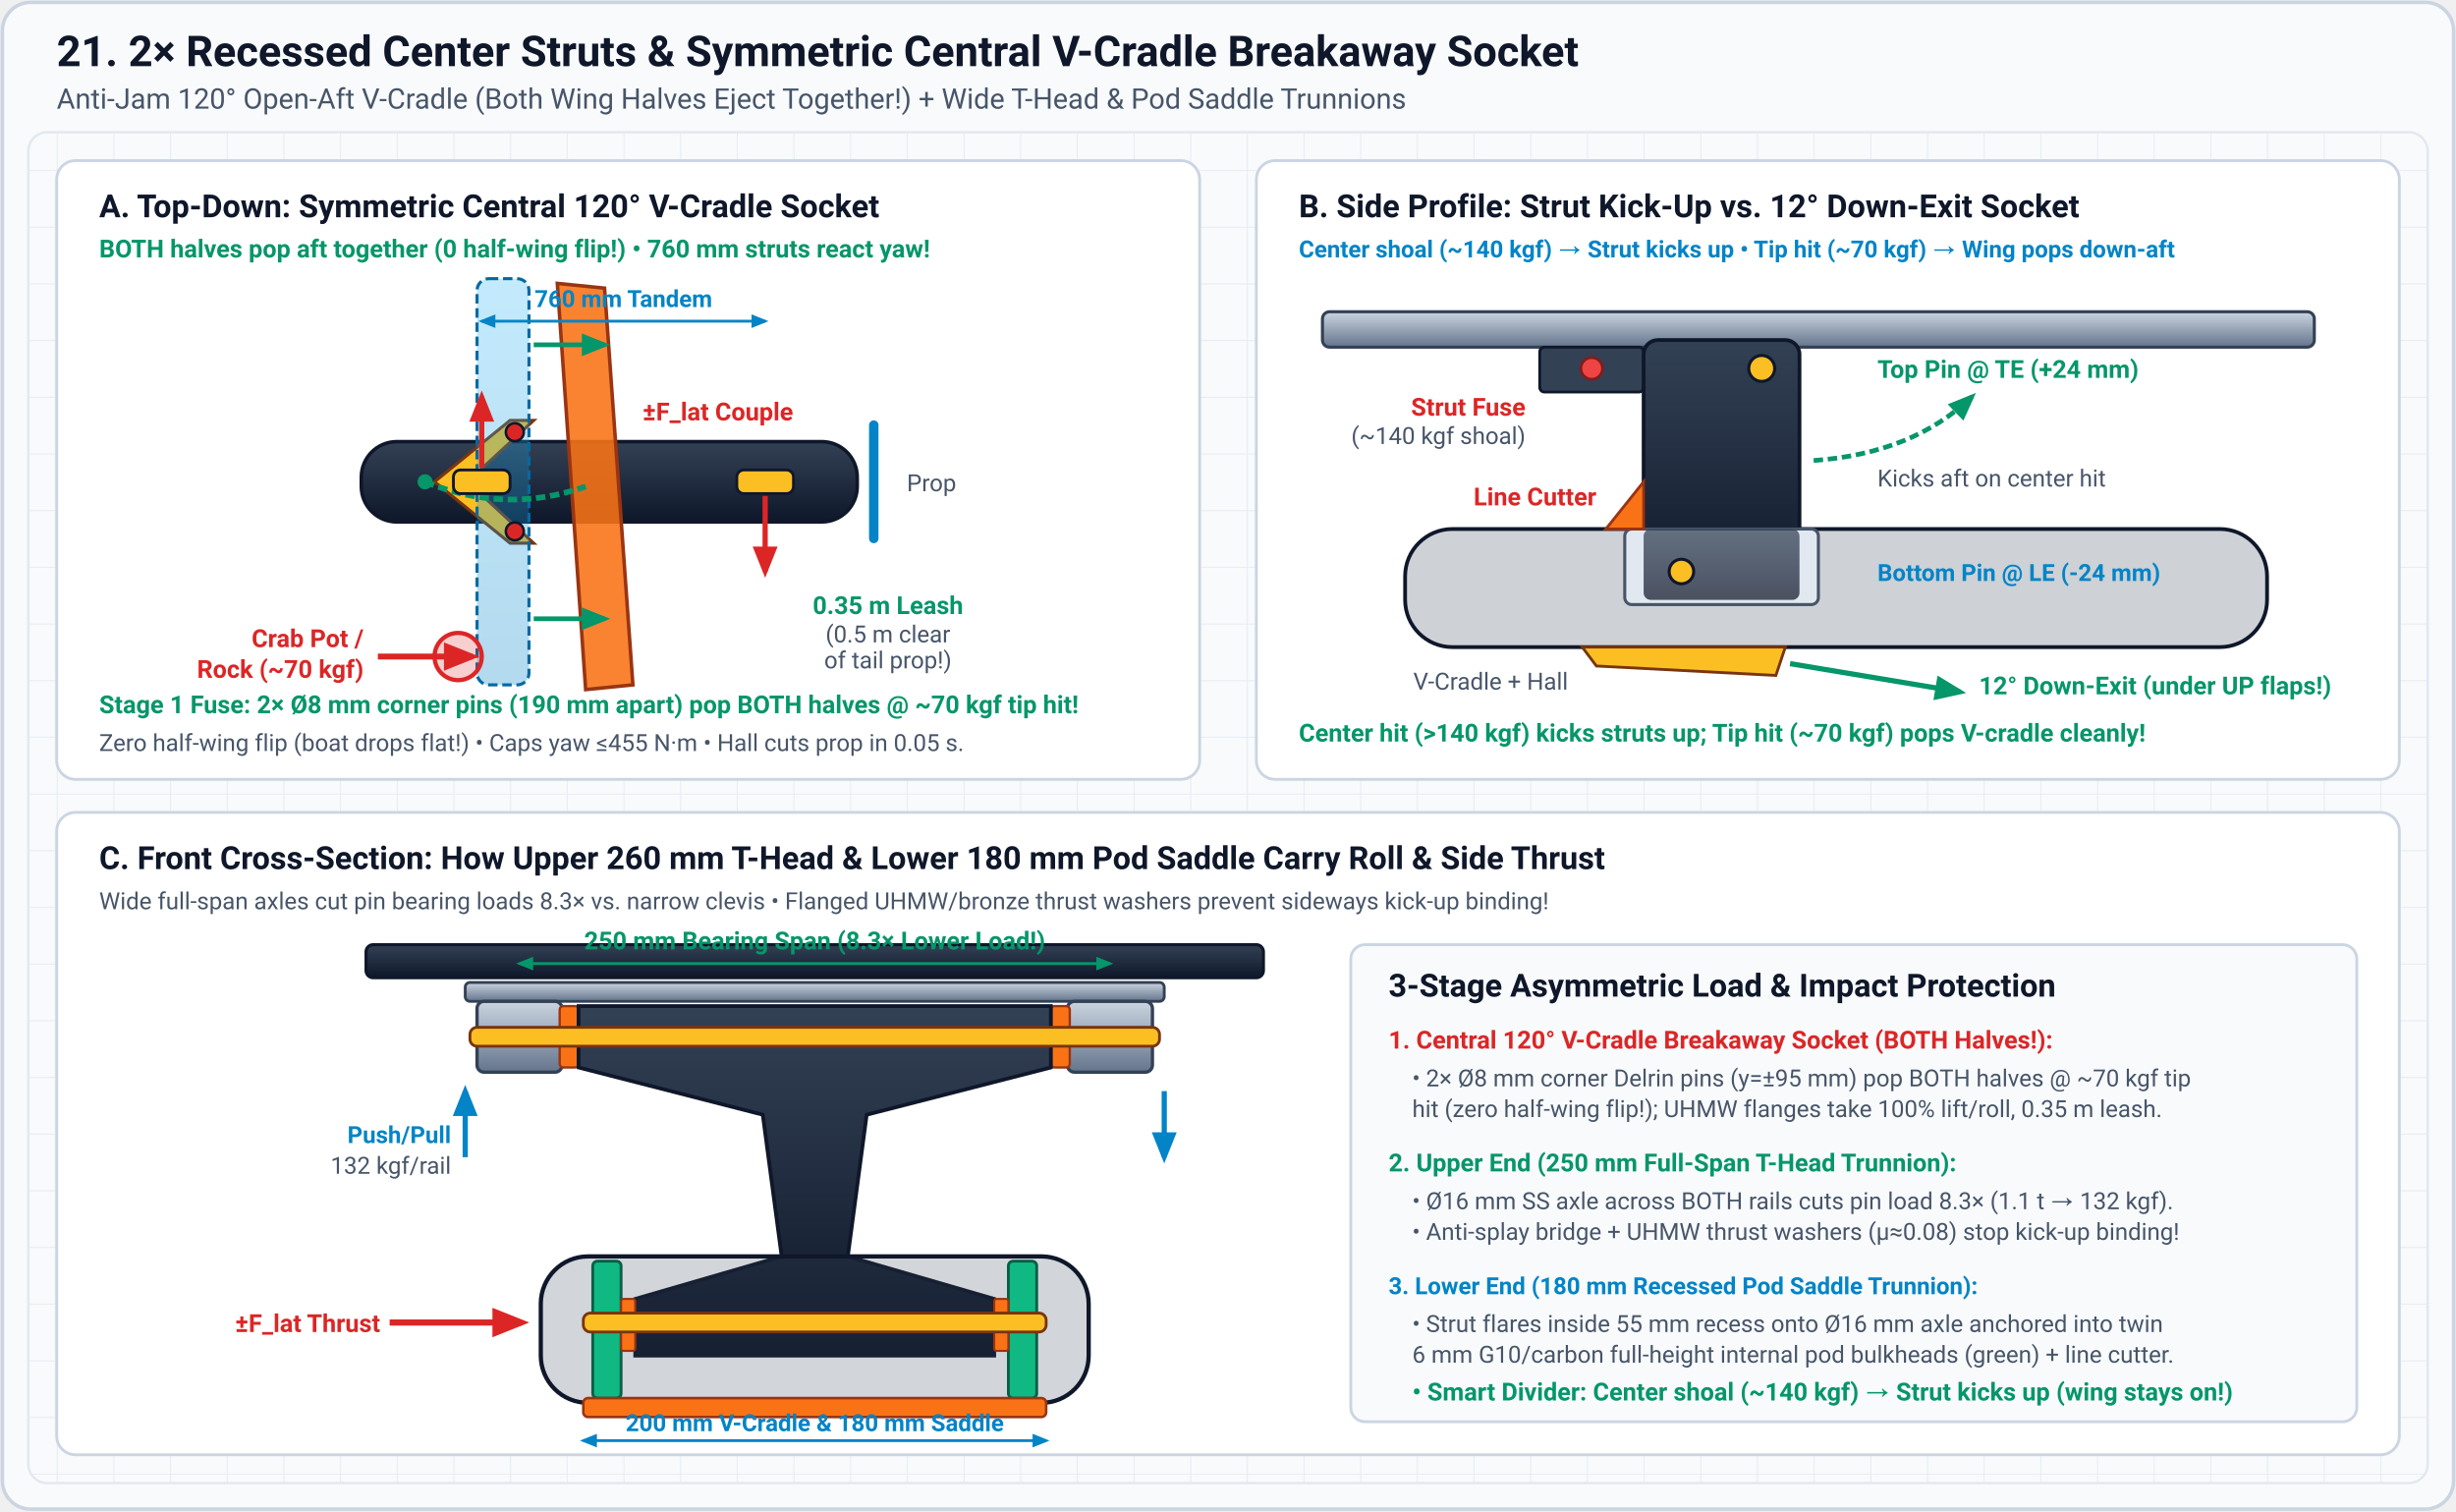
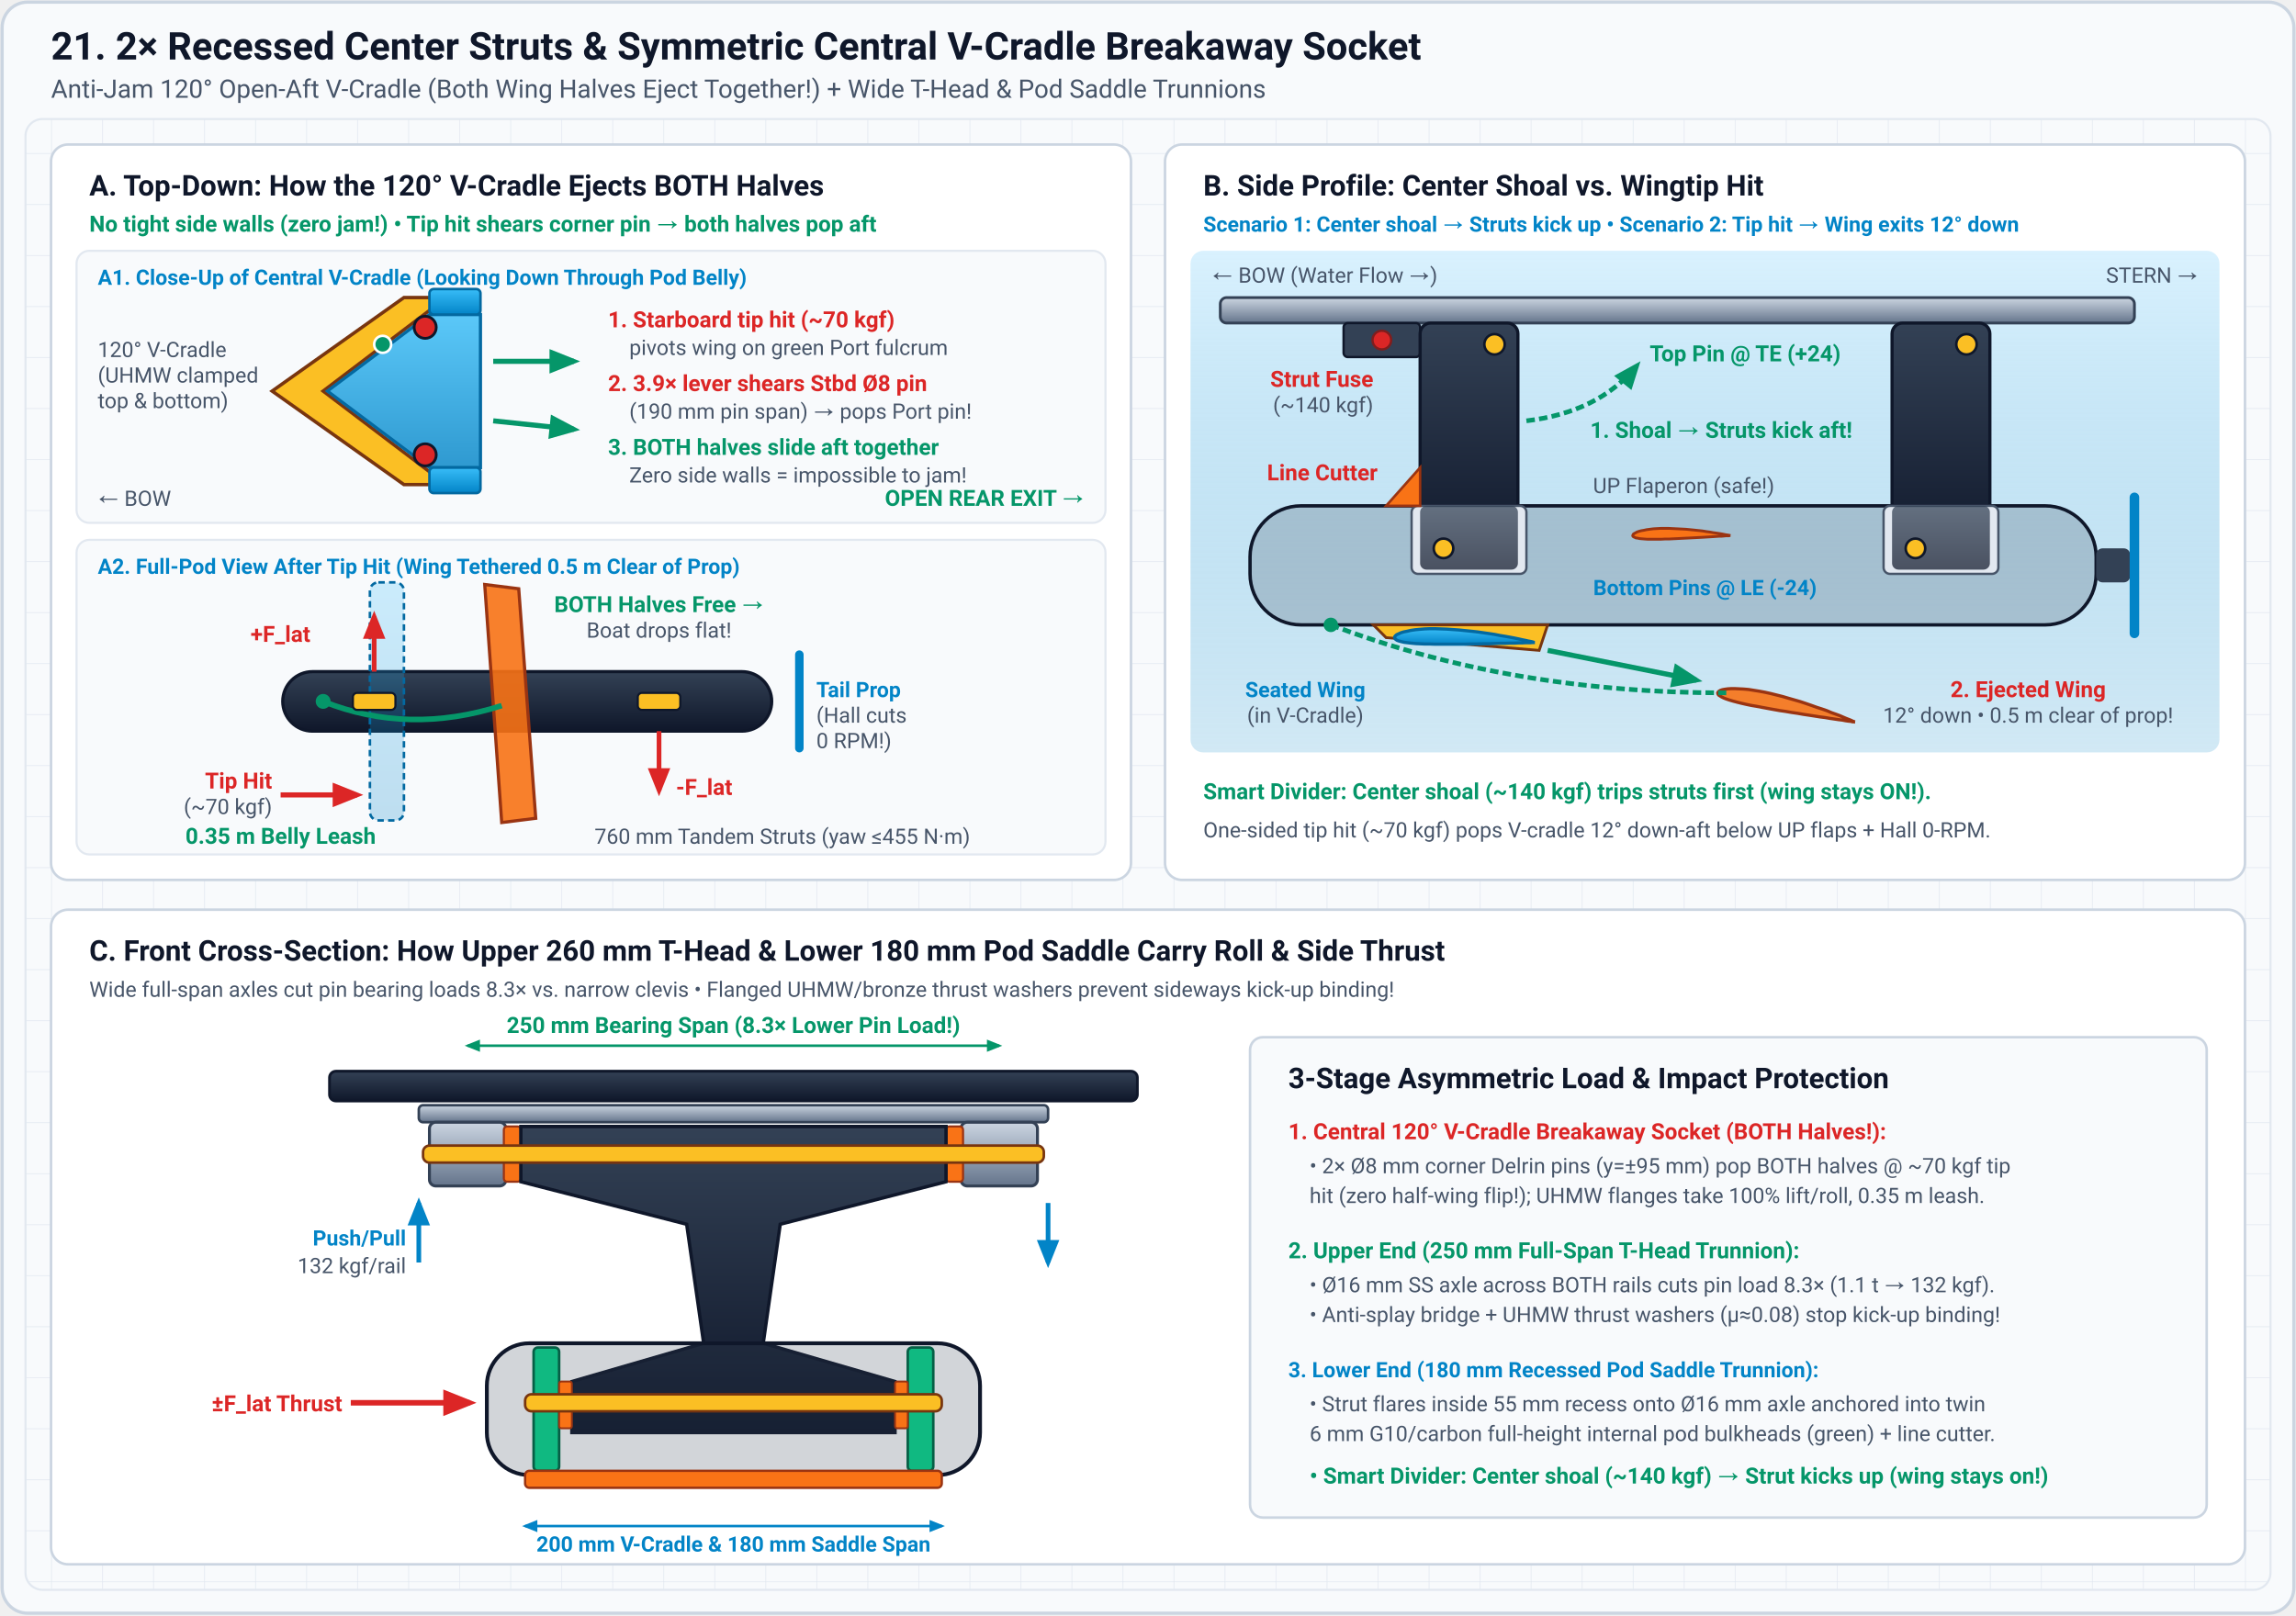
- <svg xmlns="http://www.w3.org/2000/svg" viewBox="0 0 1040 640" width="1040" height="640">
+ <svg xmlns="http://www.w3.org/2000/svg" viewBox="0 0 1080 760" width="1080" height="760">
  <defs>
    <pattern id="grid" width="24" height="24" patternUnits="userSpaceOnUse">
      <path d="M 24 0 L 0 0 0 24" fill="none" stroke="#E2E8F0" stroke-width="0.6" />
    </pattern>
    <linearGradient id="carbon" x1="0" y1="0" x2="0" y2="1">
      <stop offset="0%" stop-color="#334155" />
      <stop offset="100%" stop-color="#0F172A" />
    </linearGradient>
    <linearGradient id="alu" x1="0" y1="0" x2="0" y2="1">
      <stop offset="0%" stop-color="#CBD5E1" />
      <stop offset="100%" stop-color="#64748B" />
    </linearGradient>
    <linearGradient id="wingBlue" x1="0" y1="0" x2="0" y2="1">
      <stop offset="0%" stop-color="#38BDF8" />
      <stop offset="100%" stop-color="#0284C7" />
    </linearGradient>
    <linearGradient id="wingTeal" x1="0" y1="0" x2="0" y2="1">
      <stop offset="0%" stop-color="#2DD4BF" />
      <stop offset="100%" stop-color="#0D9488" />
    </linearGradient>
    <linearGradient id="water" x1="0" y1="0" x2="0" y2="1">
      <stop offset="0%" stop-color="#BAE6FD" stop-opacity="0.55" />
      <stop offset="100%" stop-color="#0284C7" stop-opacity="0.18" />
    </linearGradient>
    <linearGradient id="kevlar" x1="0" y1="0" x2="1" y2="0">
      <stop offset="0%" stop-color="#FBBF24" />
      <stop offset="100%" stop-color="#D97706" />
    </linearGradient>
    <linearGradient id="tubeGrad" x1="0" y1="0" x2="0" y2="1">
      <stop offset="0%" stop-color="#F1F5F9" />
      <stop offset="55%" stop-color="#CBD5E1" />
      <stop offset="100%" stop-color="#94A3B8" />
    </linearGradient>
    <marker id="arrDark" viewBox="0 0 10 10" refX="8" refY="5" markerWidth="6" markerHeight="6" orient="auto-start-reverse">
      <path d="M 0 1 L 10 5 L 0 9 z" fill="#334155" />
    </marker>
    <marker id="arrBlue" viewBox="0 0 10 10" refX="8" refY="5" markerWidth="6" markerHeight="6" orient="auto-start-reverse">
      <path d="M 0 1 L 10 5 L 0 9 z" fill="#0284C7" />
    </marker>
    <marker id="arrGreen" viewBox="0 0 10 10" refX="8" refY="5" markerWidth="6" markerHeight="6" orient="auto-start-reverse">
      <path d="M 0 1 L 10 5 L 0 9 z" fill="#059669" />
    </marker>
    <marker id="arrRed" viewBox="0 0 10 10" refX="8" refY="5" markerWidth="6" markerHeight="6" orient="auto-start-reverse">
      <path d="M 0 1 L 10 5 L 0 9 z" fill="#DC2626" />
    </marker>
    <style>
      text { font-family: -apple-system, BlinkMacSystemFont, "Segoe UI", Roboto, Helvetica, Arial, sans-serif; }
      .title { font-size: 18px; font-weight: 700; fill: #0F172A; }
      .sub { font-size: 12px; fill: #475569; }
      .sec { font-size: 13.5px; font-weight: 700; fill: #0F172A; }
      .lbl { font-size: 11px; font-weight: 600; fill: #1E293B; }
      .lbl-sm { font-size: 10px; fill: #475569; }
      .lbl-w { font-size: 10.5px; font-weight: 700; fill: #FFFFFF; }
      .dim { font-size: 10px; font-weight: 600; fill: #0284C7; }
      .ok { font-size: 10.5px; font-weight: 700; fill: #059669; }
      .warn { font-size: 10.5px; font-weight: 700; fill: #DC2626; }
    </style>
  </defs>
-   <rect x="1" y="1" width="1038" height="638" rx="12" fill="#F8FAFC" stroke="#CBD5E1" stroke-width="1.5" />
-   <rect x="12" y="56" width="1016" height="572" rx="8" fill="url(#grid)" stroke="#E2E8F0" stroke-width="1" />
+   <rect x="1" y="1" width="1078" height="758" rx="12" fill="#F8FAFC" stroke="#CBD5E1" stroke-width="1.5" />
+   <rect x="12" y="56" width="1056" height="692" rx="8" fill="url(#grid)" stroke="#E2E8F0" stroke-width="1" />
  <text x="24" y="28" class="title">21. 2× Recessed Center Struts &amp; Symmetric Central V-Cradle Breakaway Socket</text>
  <text x="24" y="46" class="sub">Anti-Jam 120° Open-Aft V-Cradle (Both Wing Halves Eject Together!) + Wide T-Head &amp; Pod Saddle Trunnions</text>
-   <rect x="24" y="68" width="484" height="262" rx="8" fill="#FFFFFF" stroke="#CBD5E1" stroke-width="1.2" />
-   <text x="42" y="92" class="sec">A. Top-Down: Symmetric Central 120° V-Cradle Socket</text>
-   <text x="42" y="109" class="ok">BOTH halves pop aft together (0 half-wing flip!) • 760 mm struts react yaw!</text>
-   <rect x="153" y="187" width="210" height="34" rx="15" fill="url(#carbon)" stroke="#0F172A" stroke-width="1.5" />
-   <line x1="370" y1="180" x2="370" y2="228" stroke="#0284C7" stroke-width="4" stroke-linecap="round" />
-   <text x="384" y="208" class="lbl-sm">Prop</text>
-   <path d="M 184 204 L 216 178 L 226 178 L 198 204 L 226 230 L 216 230 Z" fill="#FBBF24" stroke="#78350F" stroke-width="1.3" />
-   <rect x="202" y="118" width="22" height="172" rx="5" fill="url(#wingBlue)" fill-opacity="0.30" stroke="#0369A1" stroke-width="1.3" stroke-dasharray="4,2" />
-   <circle cx="218" cy="183" r="3.8" fill="#DC2626" stroke="#0F172A" stroke-width="1.1" />
-   <circle cx="218" cy="225" r="3.8" fill="#DC2626" stroke="#0F172A" stroke-width="1.1" />
-   <polygon points="236,120 256,122 268,290 248,292" fill="#F97316" fill-opacity="0.88" stroke="#9A3412" stroke-width="1.5" />
-   <path d="M 180 204 Q 214 218 248 206" fill="none" stroke="#059669" stroke-width="2.4" stroke-dasharray="4,2" />
-   <circle cx="180" cy="204" r="3.2" fill="#059669" />
-   <circle cx="194" cy="278" r="10" fill="#DC2626" fill-opacity="0.22" stroke="#DC2626" stroke-width="1.8" />
-   <line x1="160" y1="278" x2="200" y2="278" stroke="#DC2626" stroke-width="2.5" marker-end="url(#arrRed)" />
-   <text x="154" y="274" text-anchor="end" class="warn">Crab Pot /</text>
-   <text x="154" y="287" text-anchor="end" class="warn">Rock (~70 kgf)</text>
-   <line x1="226" y1="146" x2="256" y2="146" stroke="#059669" stroke-width="2" marker-end="url(#arrGreen)" />
-   <line x1="226" y1="262" x2="256" y2="262" stroke="#059669" stroke-width="2" marker-end="url(#arrGreen)" />
-   <rect x="192" y="199" width="24" height="10" rx="3" fill="#FBBF24" stroke="#0F172A" stroke-width="1.2" />
-   <rect x="312" y="199" width="24" height="10" rx="3" fill="#FBBF24" stroke="#0F172A" stroke-width="1.2" />
-   <line x1="204" y1="198" x2="204" y2="168" stroke="#DC2626" stroke-width="2.2" marker-end="url(#arrRed)" />
-   <line x1="324" y1="210" x2="324" y2="242" stroke="#DC2626" stroke-width="2.2" marker-end="url(#arrRed)" />
-   <text x="304" y="178" text-anchor="middle" class="warn">±F_lat Couple</text>
-   <text x="376" y="260" text-anchor="middle" class="ok">0.35 m Leash</text>
-   <text x="376" y="272" text-anchor="middle" class="lbl-sm">(0.5 m clear</text>
-   <text x="376" y="283" text-anchor="middle" class="lbl-sm">of tail prop!)</text>
-   <line x1="204.0" y1="136.0" x2="324.0" y2="136.0" stroke="#0284C7" stroke-width="1.2" marker-start="url(#arrBlue)" marker-end="url(#arrBlue)" />
-   <text x="264.0" y="130.0" text-anchor="middle" class="dim">760 mm Tandem</text>
-   <text x="42" y="302" class="ok">Stage 1 Fuse: 2× Ø8 mm corner pins (190 mm apart) pop BOTH halves @ ~70 kgf tip hit!</text>
-   <text x="42" y="318" class="lbl-sm">Zero half-wing flip (boat drops flat!) • Caps yaw ≤455 N·m • Hall cuts prop in 0.05 s.</text>
-   <rect x="532" y="68" width="484" height="262" rx="8" fill="#FFFFFF" stroke="#CBD5E1" stroke-width="1.2" />
-   <text x="550" y="92" class="sec">B. Side Profile: Strut Kick-Up vs. 12° Down-Exit Socket</text>
-   <text x="550" y="109" class="dim">Center shoal (~140 kgf) → Strut kicks up • Tip hit (~70 kgf) → Wing pops down-aft</text>
-   <rect x="560" y="132" width="420" height="15" rx="3" fill="url(#alu)" stroke="#334155" stroke-width="1.3" />
-   <rect x="652" y="147" width="44" height="19" rx="2" fill="#334155" stroke="#0F172A" stroke-width="1.2" />
-   <circle cx="674" cy="156" r="4.6" fill="#EF4444" stroke="#7F1D1D" stroke-width="1.2" />
-   <rect x="696" y="144" width="66" height="110" rx="6" fill="url(#carbon)" stroke="#0F172A" stroke-width="1.6" />
-   <circle cx="746" cy="156" r="5.5" fill="#FBBF24" stroke="#0F172A" stroke-width="1.3" />
-   <rect x="595" y="224" width="365" height="50" rx="20" fill="#334155" fill-opacity="0.24" stroke="#0F172A" stroke-width="1.6" />
-   <rect x="688" y="224" width="82" height="32" rx="3" fill="#E2E8F0" stroke="#475569" stroke-width="1.3" />
-   <rect x="696" y="224" width="66" height="30" rx="3" fill="url(#carbon)" fill-opacity="0.72" />
-   <circle cx="712" cy="242" r="5.2" fill="#FBBF24" stroke="#0F172A" stroke-width="1.3" />
-   <polygon points="696,224 680,224 696,204" fill="#F97316" stroke="#9A3412" stroke-width="1.2" />
-   <polygon points="670,274 756,274 752,286 676,282" fill="#FBBF24" stroke="#78350F" stroke-width="1.2" />
-   <path d="M 758 281 L 830 293" fill="none" stroke="#059669" stroke-width="2.2" marker-end="url(#arrGreen)" />
-   <path d="M 768 195 Q 810 192 835 168" fill="none" stroke="#059669" stroke-width="2" stroke-dasharray="4,2" marker-end="url(#arrGreen)" />
-   <text x="646" y="176" text-anchor="end" class="warn">Strut Fuse</text>
-   <text x="646" y="188" text-anchor="end" class="lbl-sm">(~140 kgf shoal)</text>
-   <text x="795" y="160" class="ok">Top Pin @ TE (+24 mm)</text>
-   <text x="795" y="206" class="lbl-sm">Kicks aft on center hit</text>
-   <text x="676" y="214" text-anchor="end" class="warn">Line Cutter</text>
-   <text x="795" y="246" class="dim">Bottom Pin @ LE (-24 mm)</text>
-   <text x="838" y="294" class="ok">12° Down-Exit (under UP flaps!)</text>
-   <text x="664" y="292" text-anchor="end" class="lbl-sm">V-Cradle + Hall</text>
-   <text x="550" y="314" class="ok">Center hit (&gt;140 kgf) kicks struts up; Tip hit (~70 kgf) pops V-cradle cleanly!</text>
-   <rect x="24" y="344" width="992" height="272" rx="8" fill="#FFFFFF" stroke="#CBD5E1" stroke-width="1.2" />
-   <text x="42" y="368" class="sec">C. Front Cross-Section: How Upper 260 mm T-Head &amp; Lower 180 mm Pod Saddle Carry Roll &amp; Side Thrust</text>
-   <text x="42" y="385" class="lbl-sm">Wide full-span axles cut pin bearing loads 8.3× vs. narrow clevis • Flanged UHMW/bronze thrust washers prevent sideways kick-up binding!</text>
-   <rect x="155" y="400" width="380" height="14" rx="3" fill="url(#carbon)" stroke="#0F172A" stroke-width="1.3" />
-   <rect x="197" y="416" width="296" height="8" rx="2" fill="url(#alu)" stroke="#334155" stroke-width="1.2" />
-   <rect x="202" y="424" width="36" height="30" rx="3" fill="url(#alu)" stroke="#334155" stroke-width="1.4" />
-   <rect x="237" y="426" width="8" height="26" rx="1.5" fill="#F97316" stroke="#9A3412" stroke-width="1" />
-   <rect x="452" y="424" width="36" height="30" rx="3" fill="url(#alu)" stroke="#334155" stroke-width="1.4" />
-   <rect x="445" y="426" width="8" height="26" rx="1.5" fill="#F97316" stroke="#9A3412" stroke-width="1" />
-   <path d="M 245 426 L 445 426 L 445 452 L 367 472 L 359 532 L 421 550 L 421 574 L 269 574 L 269 550 L 331 532 L 323 472 L 245 452 Z" fill="url(#carbon)" stroke="#0F172A" stroke-width="1.6" />
-   <rect x="199" y="435" width="292" height="8" rx="3" fill="#FBBF24" stroke="#78350F" stroke-width="1.2" />
-   <rect x="229" y="532" width="232" height="62" rx="20" fill="#334155" fill-opacity="0.22" stroke="#0F172A" stroke-width="1.8" />
-   <rect x="251" y="534" width="12" height="58" rx="2" fill="#10B981" stroke="#065F46" stroke-width="1.2" />
-   <rect x="263" y="550" width="6" height="22" rx="1" fill="#F97316" stroke="#9A3412" stroke-width="0.9" />
-   <rect x="427" y="534" width="12" height="58" rx="2" fill="#10B981" stroke="#065F46" stroke-width="1.2" />
-   <rect x="421" y="550" width="6" height="22" rx="1" fill="#F97316" stroke="#9A3412" stroke-width="0.9" />
-   <rect x="247" y="556" width="196" height="8" rx="3" fill="#FBBF24" stroke="#78350F" stroke-width="1.2" />
-   <rect x="247" y="592" width="196" height="8" rx="2" fill="#F97316" stroke="#9A3412" stroke-width="1.1" />
-   <line x1="197" y1="490" x2="197" y2="462" stroke="#0284C7" stroke-width="2.2" marker-end="url(#arrBlue)" />
-   <line x1="493" y1="462" x2="493" y2="490" stroke="#0284C7" stroke-width="2.2" marker-end="url(#arrBlue)" />
-   <text x="191" y="484" text-anchor="end" class="dim">Push/Pull</text>
-   <text x="191" y="497" text-anchor="end" class="lbl-sm">132 kgf/rail</text>
-   <line x1="165" y1="560" x2="221" y2="560" stroke="#DC2626" stroke-width="2.6" marker-end="url(#arrRed)" />
-   <text x="161" y="564" text-anchor="end" class="warn">±F_lat Thrust</text>
-   <line x1="220.0" y1="408.0" x2="470.0" y2="408.0" stroke="#059669" stroke-width="1.2" marker-start="url(#arrGreen)" marker-end="url(#arrGreen)" />
-   <text x="345.0" y="402.0" text-anchor="middle" class="ok">250 mm Bearing Span (8.3× Lower Load!)</text>
-   <line x1="247.0" y1="610.0" x2="443.0" y2="610.0" stroke="#0284C7" stroke-width="1.2" marker-start="url(#arrBlue)" marker-end="url(#arrBlue)" />
-   <text x="345.0" y="606.0" text-anchor="middle" class="dim">200 mm V-Cradle &amp; 180 mm Saddle</text>
-   <rect x="572" y="400" width="426" height="202" rx="6" fill="#F8FAFC" stroke="#CBD5E1" stroke-width="1.2" />
-   <text x="588" y="422" class="sec">3-Stage Asymmetric Load &amp; Impact Protection</text>
-   <text x="588" y="444" class="warn">1. Central 120° V-Cradle Breakaway Socket (BOTH Halves!):</text>
-   <text x="598" y="460" class="lbl-sm">• 2× Ø8 mm corner Delrin pins (y=±95 mm) pop BOTH halves @ ~70 kgf tip</text>
-   <text x="598" y="473" class="lbl-sm">  hit (zero half-wing flip!); UHMW flanges take 100% lift/roll, 0.35 m leash.</text>
-   <text x="588" y="496" class="ok">2. Upper End (250 mm Full-Span T-Head Trunnion):</text>
-   <text x="598" y="512" class="lbl-sm">• Ø16 mm SS axle across BOTH rails cuts pin load 8.3× (1.1 t → 132 kgf).</text>
-   <text x="598" y="525" class="lbl-sm">• Anti-splay bridge + UHMW thrust washers (μ≈0.08) stop kick-up binding!</text>
-   <text x="588" y="548" class="dim">3. Lower End (180 mm Recessed Pod Saddle Trunnion):</text>
-   <text x="598" y="564" class="lbl-sm">• Strut flares inside 55 mm recess onto Ø16 mm axle anchored into twin</text>
-   <text x="598" y="577" class="lbl-sm">  6 mm G10/carbon full-height internal pod bulkheads (green) + line cutter.</text>
-   <text x="598" y="593" class="ok">• Smart Divider: Center shoal (~140 kgf) → Strut kicks up (wing stays on!)</text>
+   <rect x="24" y="68" width="508" height="346" rx="8" fill="#FFFFFF" stroke="#CBD5E1" stroke-width="1.2" />
+   <text x="42" y="92" class="sec">A. Top-Down: How the 120° V-Cradle Ejects BOTH Halves</text>
+   <text x="42" y="109" class="ok">No tight side walls (zero jam!) • Tip hit shears corner pin → both halves pop aft</text>
+   <rect x="36" y="118" width="484" height="128" rx="6" fill="#F8FAFC" stroke="#E2E8F0" stroke-width="1" />
+   <text x="46" y="134" class="dim">A1. Close-Up of Central V-Cradle (Looking Down Through Pod Belly)</text>
+   <text x="46" y="238" class="lbl-sm">← BOW</text>
+   <text x="510" y="238" text-anchor="end" class="ok">OPEN REAR EXIT →</text>
+   <path d="M 128 184 L 190 140 L 210 140 L 152 184 L 210 228 L 190 228 Z" fill="#FBBF24" stroke="#78350F" stroke-width="1.6" />
+   <path d="M 154 184 L 202 148 L 226 148 L 226 220 L 202 220 Z" fill="url(#wingBlue)" fill-opacity="0.82" stroke="#0369A1" stroke-width="1.5" />
+   <rect x="202" y="136" width="24" height="12" rx="2" fill="url(#wingBlue)" stroke="#0369A1" stroke-width="1.2" />
+   <rect x="202" y="220" width="24" height="12" rx="2" fill="url(#wingBlue)" stroke="#0369A1" stroke-width="1.2" />
+   <circle cx="200" cy="154" r="5.2" fill="#DC2626" stroke="#0F172A" stroke-width="1.3" />
+   <circle cx="200" cy="214" r="5.2" fill="#DC2626" stroke="#0F172A" stroke-width="1.3" />
+   <circle cx="180" cy="162" r="4" fill="#059669" stroke="#FFFFFF" stroke-width="1.2" />
+   <line x1="232" y1="170" x2="270" y2="170" stroke="#059669" stroke-width="2.4" marker-end="url(#arrGreen)" />
+   <line x1="232" y1="198" x2="270" y2="202" stroke="#059669" stroke-width="2.4" marker-end="url(#arrGreen)" />
+   <text x="286" y="154" class="warn">1. Starboard tip hit (~70 kgf)</text>
+   <text x="296" y="167" class="lbl-sm">pivots wing on green Port fulcrum</text>
+   <text x="286" y="184" class="warn">2. 3.9× lever shears Stbd Ø8 pin</text>
+   <text x="296" y="197" class="lbl-sm">(190 mm pin span) → pops Port pin!</text>
+   <text x="286" y="214" class="ok">3. BOTH halves slide aft together</text>
+   <text x="296" y="227" class="lbl-sm">Zero side walls = impossible to jam!</text>
+   <text x="46" y="168" class="lbl-sm">120° V-Cradle</text>
+   <text x="46" y="180" class="lbl-sm">(UHMW clamped</text>
+   <text x="46" y="192" class="lbl-sm">top &amp; bottom)</text>
+   <rect x="36" y="254" width="484" height="148" rx="6" fill="#F8FAFC" stroke="#E2E8F0" stroke-width="1" />
+   <text x="46" y="270" class="dim">A2. Full-Pod View After Tip Hit (Wing Tethered 0.5 m Clear of Prop)</text>
+   <rect x="133" y="316" width="230" height="28" rx="14" fill="url(#carbon)" stroke="#0F172A" stroke-width="1.5" />
+   <line x1="376" y1="308" x2="376" y2="352" stroke="#0284C7" stroke-width="4" stroke-linecap="round" />
+   <text x="384" y="328" class="dim">Tail Prop</text>
+   <text x="384" y="340" class="lbl-sm">(Hall cuts</text>
+   <text x="384" y="352" class="lbl-sm">0 RPM!)</text>
+   <rect x="174" y="274" width="16" height="112" rx="4" fill="url(#wingBlue)" fill-opacity="0.24" stroke="#0369A1" stroke-width="1.2" stroke-dasharray="3,2" />
+   <polygon points="228,275 244,277 252,385 236,387" fill="#F97316" fill-opacity="0.90" stroke="#9A3412" stroke-width="1.5" />
+   <path d="M 152 330 Q 192 346 236 332" fill="none" stroke="#059669" stroke-width="2.6" />
+   <circle cx="152" cy="330" r="3.5" fill="#059669" />
+   <rect x="166" y="326" width="20" height="8" rx="2" fill="#FBBF24" stroke="#0F172A" stroke-width="1" />
+   <rect x="300" y="326" width="20" height="8" rx="2" fill="#FBBF24" stroke="#0F172A" stroke-width="1" />
+   <line x1="176" y1="316" x2="176" y2="290" stroke="#DC2626" stroke-width="2.2" marker-end="url(#arrRed)" />
+   <line x1="310" y1="344" x2="310" y2="372" stroke="#DC2626" stroke-width="2.2" marker-end="url(#arrRed)" />
+   <line x1="132" y1="374" x2="168" y2="374" stroke="#DC2626" stroke-width="2.4" marker-end="url(#arrRed)" />
+   <text x="128" y="371" text-anchor="end" class="warn">Tip Hit</text>
+   <text x="128" y="383" text-anchor="end" class="lbl-sm">(~70 kgf)</text>
+   <text x="146" y="302" text-anchor="end" class="warn">+F_lat</text>
+   <text x="318" y="374" class="warn">-F_lat</text>
+   <text x="310" y="288" text-anchor="middle" class="ok">BOTH Halves Free →</text>
+   <text x="310" y="300" text-anchor="middle" class="lbl-sm">Boat drops flat!</text>
+   <text x="132" y="397" text-anchor="middle" class="ok">0.35 m Belly Leash</text>
+   <text x="368" y="397" text-anchor="middle" class="lbl-sm">760 mm Tandem Struts (yaw ≤455 N·m)</text>
+   <rect x="548" y="68" width="508" height="346" rx="8" fill="#FFFFFF" stroke="#CBD5E1" stroke-width="1.2" />
+   <text x="566" y="92" class="sec">B. Side Profile: Center Shoal vs. Wingtip Hit</text>
+   <text x="566" y="109" class="dim">Scenario 1: Center shoal → Struts kick up • Scenario 2: Tip hit → Wing exits 12° down</text>
+   <rect x="560" y="118" width="484" height="236" rx="6" fill="url(#water)" />
+   <text x="570" y="133" class="lbl-sm">← BOW (Water Flow →)</text>
+   <text x="1034" y="133" text-anchor="end" class="lbl-sm">STERN →</text>
+   <rect x="574" y="140" width="430" height="12" rx="3" fill="url(#alu)" stroke="#334155" stroke-width="1.3" />
+   <rect x="632" y="152" width="36" height="16" rx="2" fill="#334155" stroke="#0F172A" stroke-width="1.1" />
+   <circle cx="650" cy="160" r="4.4" fill="#DC2626" stroke="#7F1D1D" stroke-width="1.1" />
+   <rect x="668" y="152" width="46" height="114" rx="5" fill="url(#carbon)" stroke="#0F172A" stroke-width="1.5" />
+   <circle cx="703" cy="162" r="4.8" fill="#FBBF24" stroke="#0F172A" stroke-width="1.2" />
+   <rect x="890" y="152" width="46" height="114" rx="5" fill="url(#carbon)" stroke="#0F172A" stroke-width="1.5" />
+   <circle cx="925" cy="162" r="4.8" fill="#FBBF24" stroke="#0F172A" stroke-width="1.2" />
+   <path d="M 718 198 Q 752 194 770 172" fill="none" stroke="#059669" stroke-width="2.2" stroke-dasharray="4,2" marker-end="url(#arrGreen)" />
+   <rect x="588" y="238" width="398" height="56" rx="24" fill="#334155" fill-opacity="0.22" stroke="#0F172A" stroke-width="1.6" />
+   <rect x="664" y="238" width="54" height="32" rx="3" fill="#E2E8F0" stroke="#475569" stroke-width="1.1" />
+   <rect x="668" y="238" width="46" height="30" rx="3" fill="url(#carbon)" fill-opacity="0.72" />
+   <circle cx="679" cy="258" r="4.6" fill="#FBBF24" stroke="#0F172A" stroke-width="1.2" />
+   <rect x="886" y="238" width="54" height="32" rx="3" fill="#E2E8F0" stroke="#475569" stroke-width="1.1" />
+   <rect x="890" y="238" width="46" height="30" rx="3" fill="url(#carbon)" fill-opacity="0.72" />
+   <circle cx="901" cy="258" r="4.6" fill="#FBBF24" stroke="#0F172A" stroke-width="1.2" />
+   <polygon points="668,238 652,238 668,220" fill="#F97316" stroke="#9A3412" stroke-width="1.2" />
+   <rect x="986" y="258" width="16" height="16" rx="3" fill="#334155" />
+   <line x1="1004" y1="234" x2="1004" y2="298" stroke="#0284C7" stroke-width="4.5" stroke-linecap="round" />
+   <polygon points="768.0,252.0 768.1,251.7 768.3,251.3 768.7,251.0 769.3,250.7 770.0,250.3 770.9,250.0 772.0,249.7 773.2,249.5 774.6,249.2 776.1,249.0 777.7,248.8 779.4,248.7 781.2,248.6 783.1,248.6 785.0,248.6 787.0,248.7 789.0,248.8 791.0,248.9 793.0,249.0 795.0,249.2 797.0,249.4 798.9,249.6 800.8,249.8 802.6,250.1 804.2,250.3 805.8,250.6 807.3,250.8 808.7,251.0 809.9,251.2 810.9,251.4 811.9,251.6 812.6,251.7 813.2,251.8 813.7,251.9 813.9,252.0 814.0,252.0 813.9,252.0 813.6,252.0 813.2,252.1 812.6,252.1 811.8,252.1 810.9,252.2 809.8,252.3 808.6,252.3 807.2,252.4 805.7,252.5 804.1,252.6 802.4,252.7 800.7,252.8 798.8,252.9 796.9,253.0 795.0,253.1 793.0,253.2 791.0,253.3 789.0,253.4 787.0,253.5 785.1,253.6 783.2,253.6 781.4,253.7 779.6,253.7 777.9,253.7 776.3,253.7 774.9,253.7 773.5,253.6 772.3,253.5 771.2,253.4 770.3,253.2 769.5,253.1 768.9,252.8 768.4,252.6 768.1,252.3" fill="#F97316" stroke="#9A3412" stroke-width="1.3" />
+   <polygon points="646,294 728,294 724,306 652,300" fill="#FBBF24" stroke="#78350F" stroke-width="1.3" />
+   <polygon points="656.0,300.0 656.1,299.5 656.4,299.1 657.0,298.6 657.9,298.2 659.0,297.7 660.3,297.3 661.9,297.0 663.6,296.6 665.6,296.3 667.7,296.1 670.1,295.9 672.5,295.8 675.1,295.8 677.8,295.9 680.6,296.0 683.4,296.2 686.3,296.4 689.2,296.7 692.1,297.0 694.9,297.3 697.7,297.7 700.5,298.1 703.1,298.5 705.6,299.0 708.1,299.4 710.3,299.8 712.4,300.2 714.3,300.6 716.1,301.0 717.6,301.3 718.9,301.6 720.0,301.8 720.9,302.0 721.5,302.2 721.8,302.3 722.0,302.3 721.8,302.3 721.5,302.3 720.8,302.3 719.9,302.4 718.8,302.4 717.5,302.4 715.9,302.5 714.2,302.5 712.2,302.6 710.1,302.6 707.8,302.7 705.4,302.7 702.8,302.8 700.1,302.9 697.4,302.9 694.6,303.0 691.7,303.0 688.9,303.1 686.0,303.1 683.2,303.1 680.4,303.1 677.7,303.1 675.1,303.1 672.5,303.0 670.1,303.0 667.9,302.9 665.8,302.8 663.8,302.6 662.1,302.4 660.5,302.2 659.2,301.9 658.1,301.6 657.2,301.3 656.6,300.9 656.2,300.5" fill="url(#wingBlue)" stroke="#0369A1" stroke-width="1.5" />
+   <polygon points="808.0,326.0 808.2,325.6 808.6,325.2 809.3,324.8 810.2,324.5 811.3,324.3 812.7,324.1 814.3,324.0 816.1,324.0 818.1,324.1 820.2,324.2 822.5,324.4 825.0,324.8 827.5,325.2 830.2,325.7 832.9,326.3 835.7,327.0 838.5,327.7 841.2,328.5 844.0,329.3 846.8,330.1 849.5,331.0 852.1,331.9 854.6,332.8 857.1,333.6 859.4,334.4 861.5,335.3 863.5,336.0 865.4,336.7 867.0,337.4 868.4,338.0 869.7,338.5 870.7,338.9 871.5,339.3 872.1,339.5 872.4,339.7 872.6,339.7 872.4,339.7 872.1,339.6 871.4,339.6 870.6,339.4 869.5,339.3 868.1,339.1 866.6,338.8 864.9,338.6 862.9,338.3 860.8,338.0 858.5,337.6 856.1,337.3 853.6,336.9 851.0,336.5 848.3,336.1 845.5,335.6 842.7,335.2 839.8,334.7 837.0,334.3 834.2,333.8 831.5,333.3 828.8,332.8 826.2,332.3 823.8,331.9 821.4,331.4 819.2,330.9 817.2,330.4 815.3,329.9 813.6,329.4 812.1,328.9 810.8,328.4 809.8,327.9 809.0,327.4 808.4,327.0 808.1,326.5" fill="#F97316" fill-opacity="0.90" stroke="#9A3412" stroke-width="1.5" />
+   <path d="M 728 306 L 798 320" fill="none" stroke="#059669" stroke-width="2.4" marker-end="url(#arrGreen)" />
+   <path d="M 626 294 Q 710 326 812 326" fill="none" stroke="#059669" stroke-width="2.2" stroke-dasharray="4,2" />
+   <circle cx="626" cy="294" r="3.4" fill="#059669" />
+   <text x="646" y="182" text-anchor="end" class="warn">Strut Fuse</text>
+   <text x="646" y="194" text-anchor="end" class="lbl-sm">(~140 kgf)</text>
+   <text x="776" y="170" class="ok">Top Pin @ TE (+24)</text>
+   <text x="748" y="206" class="ok">1. Shoal → Struts kick aft!</text>
+   <text x="648" y="226" text-anchor="end" class="warn">Line Cutter</text>
+   <text x="792" y="232" text-anchor="middle" class="lbl-sm">UP Flaperon (safe!)</text>
+   <text x="802" y="280" text-anchor="middle" class="dim">Bottom Pins @ LE (-24)</text>
+   <text x="614" y="328" text-anchor="middle" class="dim">Seated Wing</text>
+   <text x="614" y="340" text-anchor="middle" class="lbl-sm">(in V-Cradle)</text>
+   <text x="954" y="328" text-anchor="middle" class="warn">2. Ejected Wing</text>
+   <text x="954" y="340" text-anchor="middle" class="lbl-sm">12° down • 0.5 m clear of prop!</text>
+   <text x="566" y="376" class="ok">Smart Divider: Center shoal (~140 kgf) trips struts first (wing stays ON!).</text>
+   <text x="566" y="394" class="lbl-sm">One-sided tip hit (~70 kgf) pops V-cradle 12° down-aft below UP flaps + Hall 0-RPM.</text>
+   <rect x="24" y="428" width="1032" height="308" rx="8" fill="#FFFFFF" stroke="#CBD5E1" stroke-width="1.2" />
+   <text x="42" y="452" class="sec">C. Front Cross-Section: How Upper 260 mm T-Head &amp; Lower 180 mm Pod Saddle Carry Roll &amp; Side Thrust</text>
+   <text x="42" y="469" class="lbl-sm">Wide full-span axles cut pin bearing loads 8.3× vs. narrow clevis • Flanged UHMW/bronze thrust washers prevent sideways kick-up binding!</text>
+   <line x1="220.0" y1="492.0" x2="470.0" y2="492.0" stroke="#059669" stroke-width="1.2" marker-start="url(#arrGreen)" marker-end="url(#arrGreen)" />
+   <text x="345.0" y="486.0" text-anchor="middle" class="ok">250 mm Bearing Span (8.3× Lower Pin Load!)</text>
+   <rect x="155" y="504" width="380" height="14" rx="3" fill="url(#carbon)" stroke="#0F172A" stroke-width="1.3" />
+   <rect x="197" y="520" width="296" height="8" rx="2" fill="url(#alu)" stroke="#334155" stroke-width="1.2" />
+   <rect x="202" y="528" width="36" height="30" rx="3" fill="url(#alu)" stroke="#334155" stroke-width="1.4" />
+   <rect x="237" y="530" width="8" height="26" rx="1.5" fill="#F97316" stroke="#9A3412" stroke-width="1" />
+   <rect x="452" y="528" width="36" height="30" rx="3" fill="url(#alu)" stroke="#334155" stroke-width="1.4" />
+   <rect x="445" y="530" width="8" height="26" rx="1.5" fill="#F97316" stroke="#9A3412" stroke-width="1" />
+   <path d="M 245 530 L 445 530 L 445 556 L 367 576 L 359 632 L 421 650 L 421 674 L 269 674 L 269 650 L 331 632 L 323 576 L 245 556 Z" fill="url(#carbon)" stroke="#0F172A" stroke-width="1.6" />
+   <rect x="199" y="539" width="292" height="8" rx="3" fill="#FBBF24" stroke="#78350F" stroke-width="1.2" />
+   <rect x="229" y="632" width="232" height="62" rx="20" fill="#334155" fill-opacity="0.22" stroke="#0F172A" stroke-width="1.8" />
+   <rect x="251" y="634" width="12" height="58" rx="2" fill="#10B981" stroke="#065F46" stroke-width="1.2" />
+   <rect x="263" y="650" width="6" height="22" rx="1" fill="#F97316" stroke="#9A3412" stroke-width="0.9" />
+   <rect x="427" y="634" width="12" height="58" rx="2" fill="#10B981" stroke="#065F46" stroke-width="1.2" />
+   <rect x="421" y="650" width="6" height="22" rx="1" fill="#F97316" stroke="#9A3412" stroke-width="0.9" />
+   <rect x="247" y="656" width="196" height="8" rx="3" fill="#FBBF24" stroke="#78350F" stroke-width="1.2" />
+   <rect x="247" y="692" width="196" height="8" rx="2" fill="#F97316" stroke="#9A3412" stroke-width="1.1" />
+   <line x1="197" y1="594" x2="197" y2="566" stroke="#0284C7" stroke-width="2.2" marker-end="url(#arrBlue)" />
+   <line x1="493" y1="566" x2="493" y2="594" stroke="#0284C7" stroke-width="2.2" marker-end="url(#arrBlue)" />
+   <text x="191" y="586" text-anchor="end" class="dim">Push/Pull</text>
+   <text x="191" y="599" text-anchor="end" class="lbl-sm">132 kgf/rail</text>
+   <line x1="165" y1="660" x2="221" y2="660" stroke="#DC2626" stroke-width="2.6" marker-end="url(#arrRed)" />
+   <text x="161" y="664" text-anchor="end" class="warn">±F_lat Thrust</text>
+   <line x1="247.0" y1="718.0" x2="443.0" y2="718.0" stroke="#0284C7" stroke-width="1.2" marker-start="url(#arrBlue)" marker-end="url(#arrBlue)" />
+   <text x="345.0" y="730.0" text-anchor="middle" class="dim">200 mm V-Cradle &amp; 180 mm Saddle Span</text>
+   <rect x="588" y="488" width="450" height="226" rx="6" fill="#F8FAFC" stroke="#CBD5E1" stroke-width="1.2" />
+   <text x="606" y="512" class="sec">3-Stage Asymmetric Load &amp; Impact Protection</text>
+   <text x="606" y="536" class="warn">1. Central 120° V-Cradle Breakaway Socket (BOTH Halves!):</text>
+   <text x="616" y="552" class="lbl-sm">• 2× Ø8 mm corner Delrin pins (y=±95 mm) pop BOTH halves @ ~70 kgf tip</text>
+   <text x="616" y="566" class="lbl-sm">  hit (zero half-wing flip!); UHMW flanges take 100% lift/roll, 0.35 m leash.</text>
+   <text x="606" y="592" class="ok">2. Upper End (250 mm Full-Span T-Head Trunnion):</text>
+   <text x="616" y="608" class="lbl-sm">• Ø16 mm SS axle across BOTH rails cuts pin load 8.3× (1.1 t → 132 kgf).</text>
+   <text x="616" y="622" class="lbl-sm">• Anti-splay bridge + UHMW thrust washers (μ≈0.08) stop kick-up binding!</text>
+   <text x="606" y="648" class="dim">3. Lower End (180 mm Recessed Pod Saddle Trunnion):</text>
+   <text x="616" y="664" class="lbl-sm">• Strut flares inside 55 mm recess onto Ø16 mm axle anchored into twin</text>
+   <text x="616" y="678" class="lbl-sm">  6 mm G10/carbon full-height internal pod bulkheads (green) + line cutter.</text>
+   <text x="616" y="698" class="ok">• Smart Divider: Center shoal (~140 kgf) → Strut kicks up (wing stays on!)</text>
</svg>
